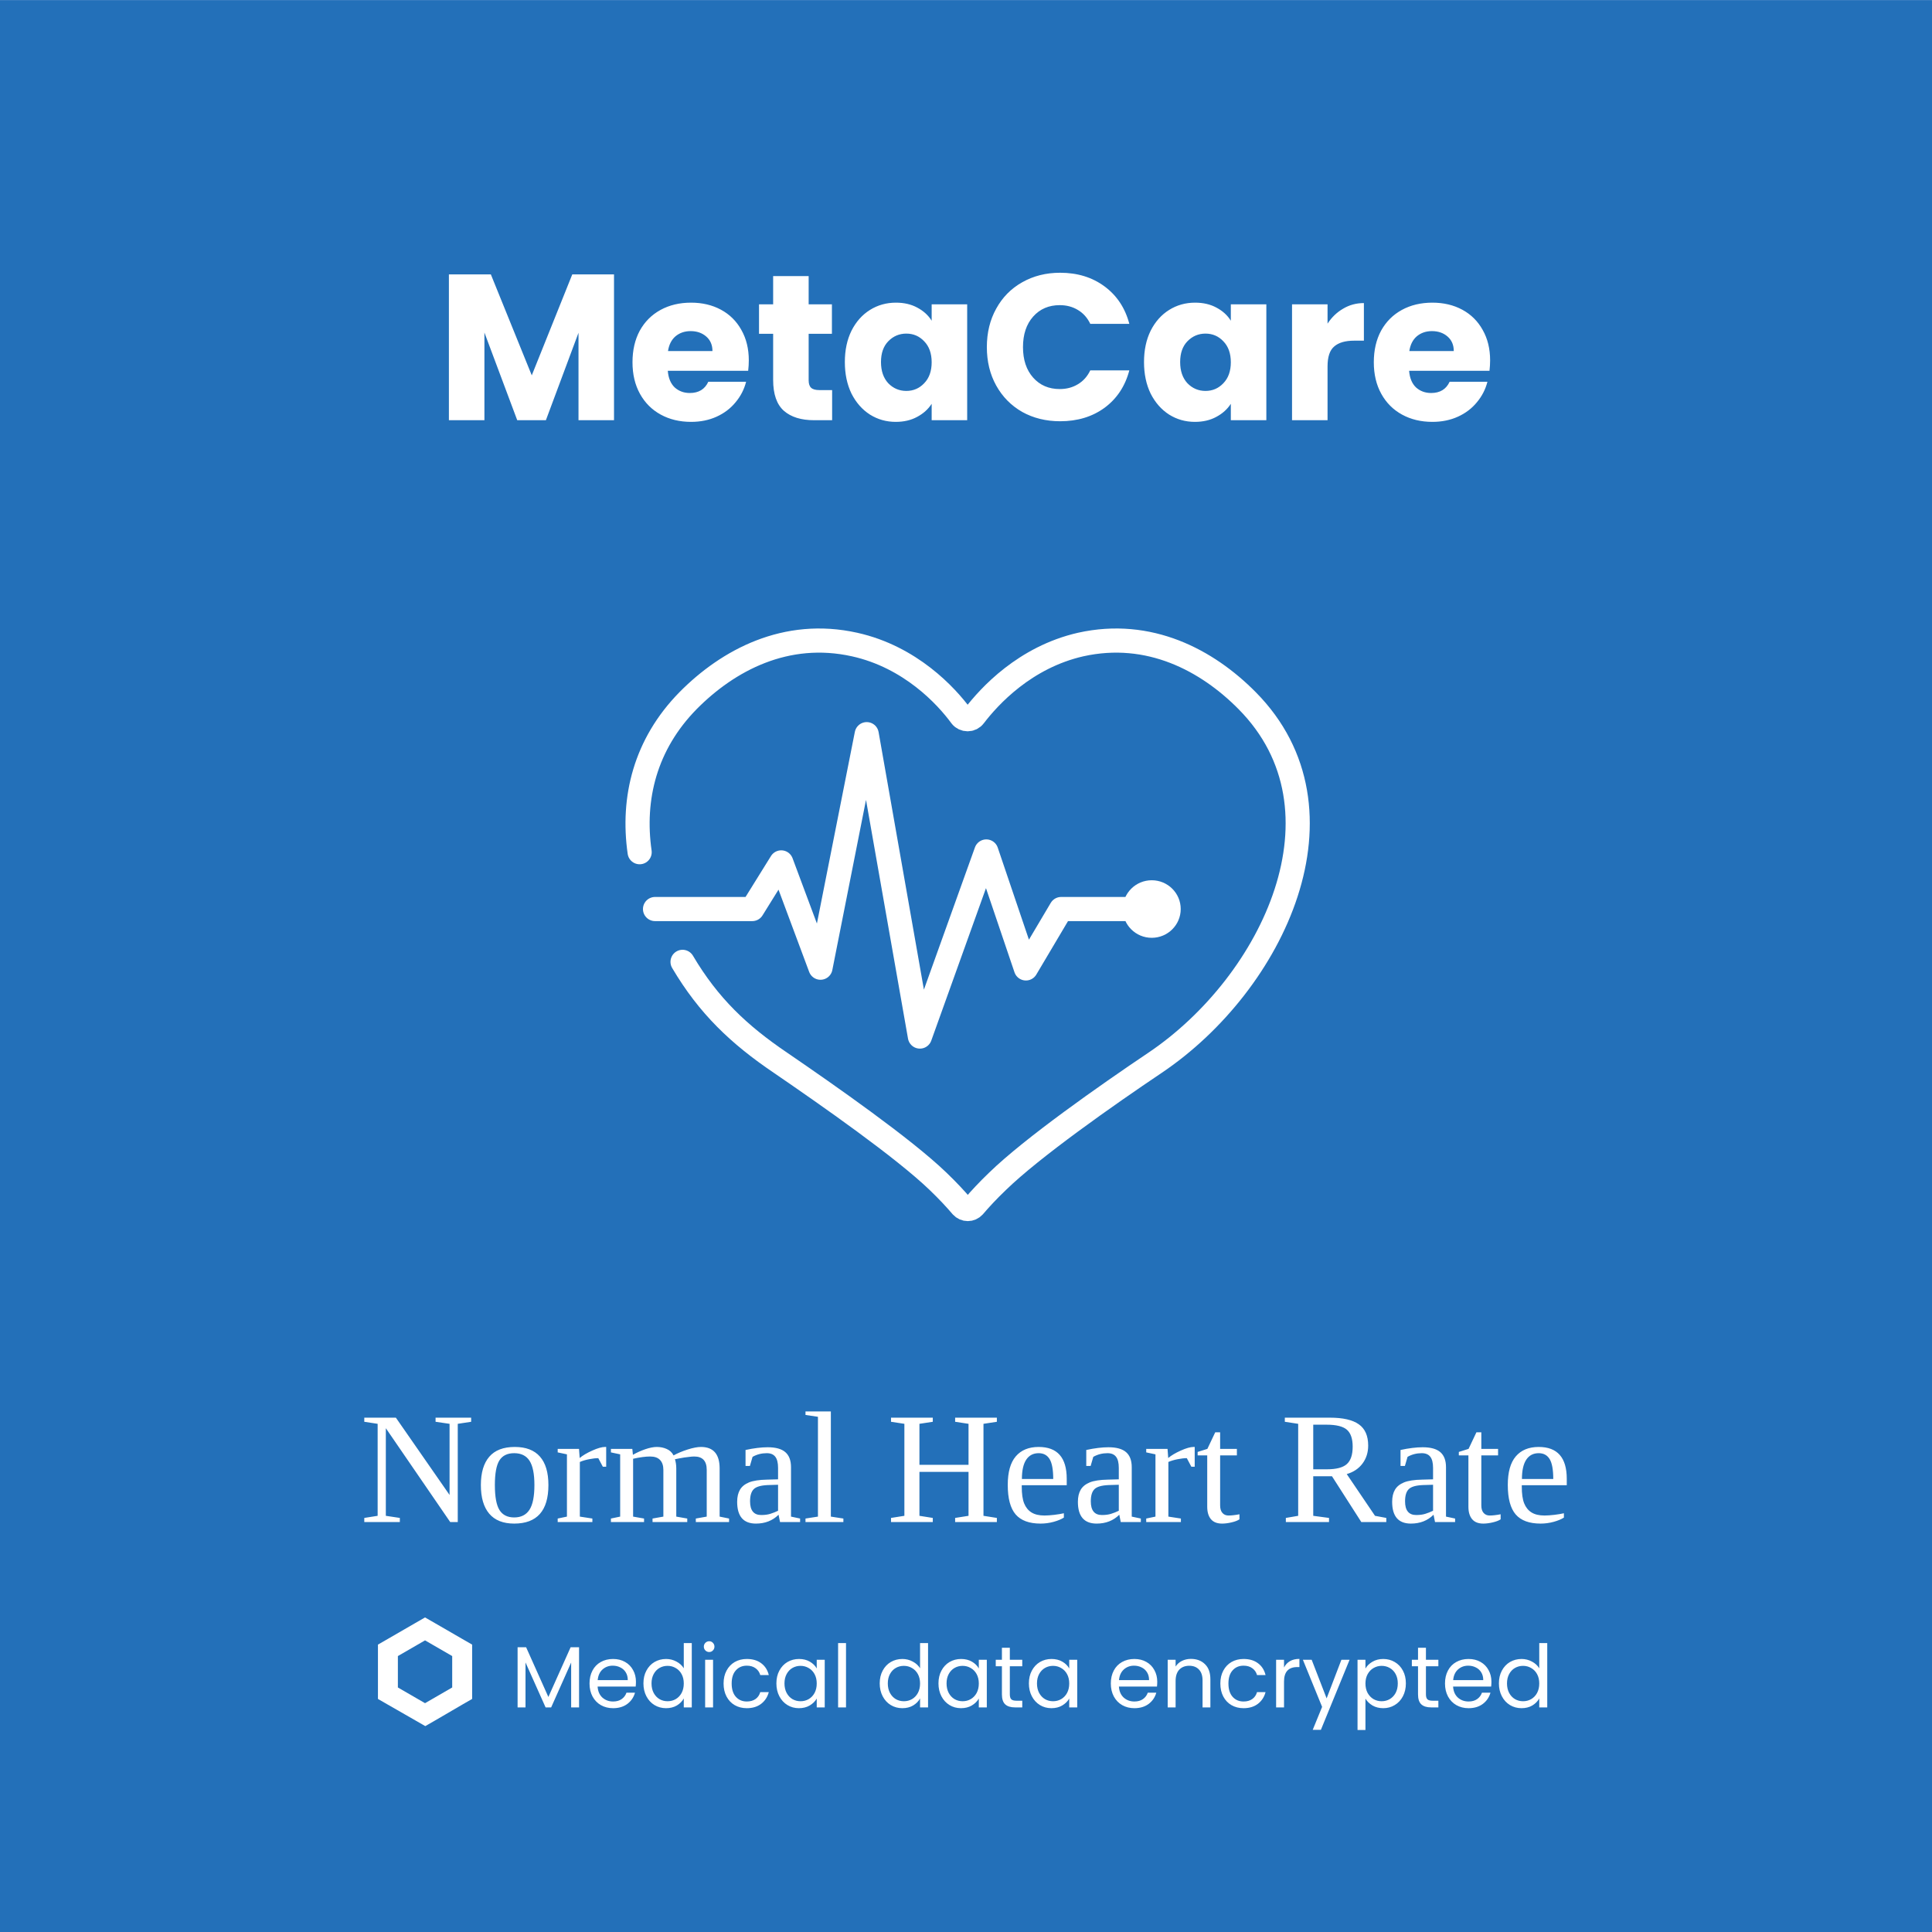
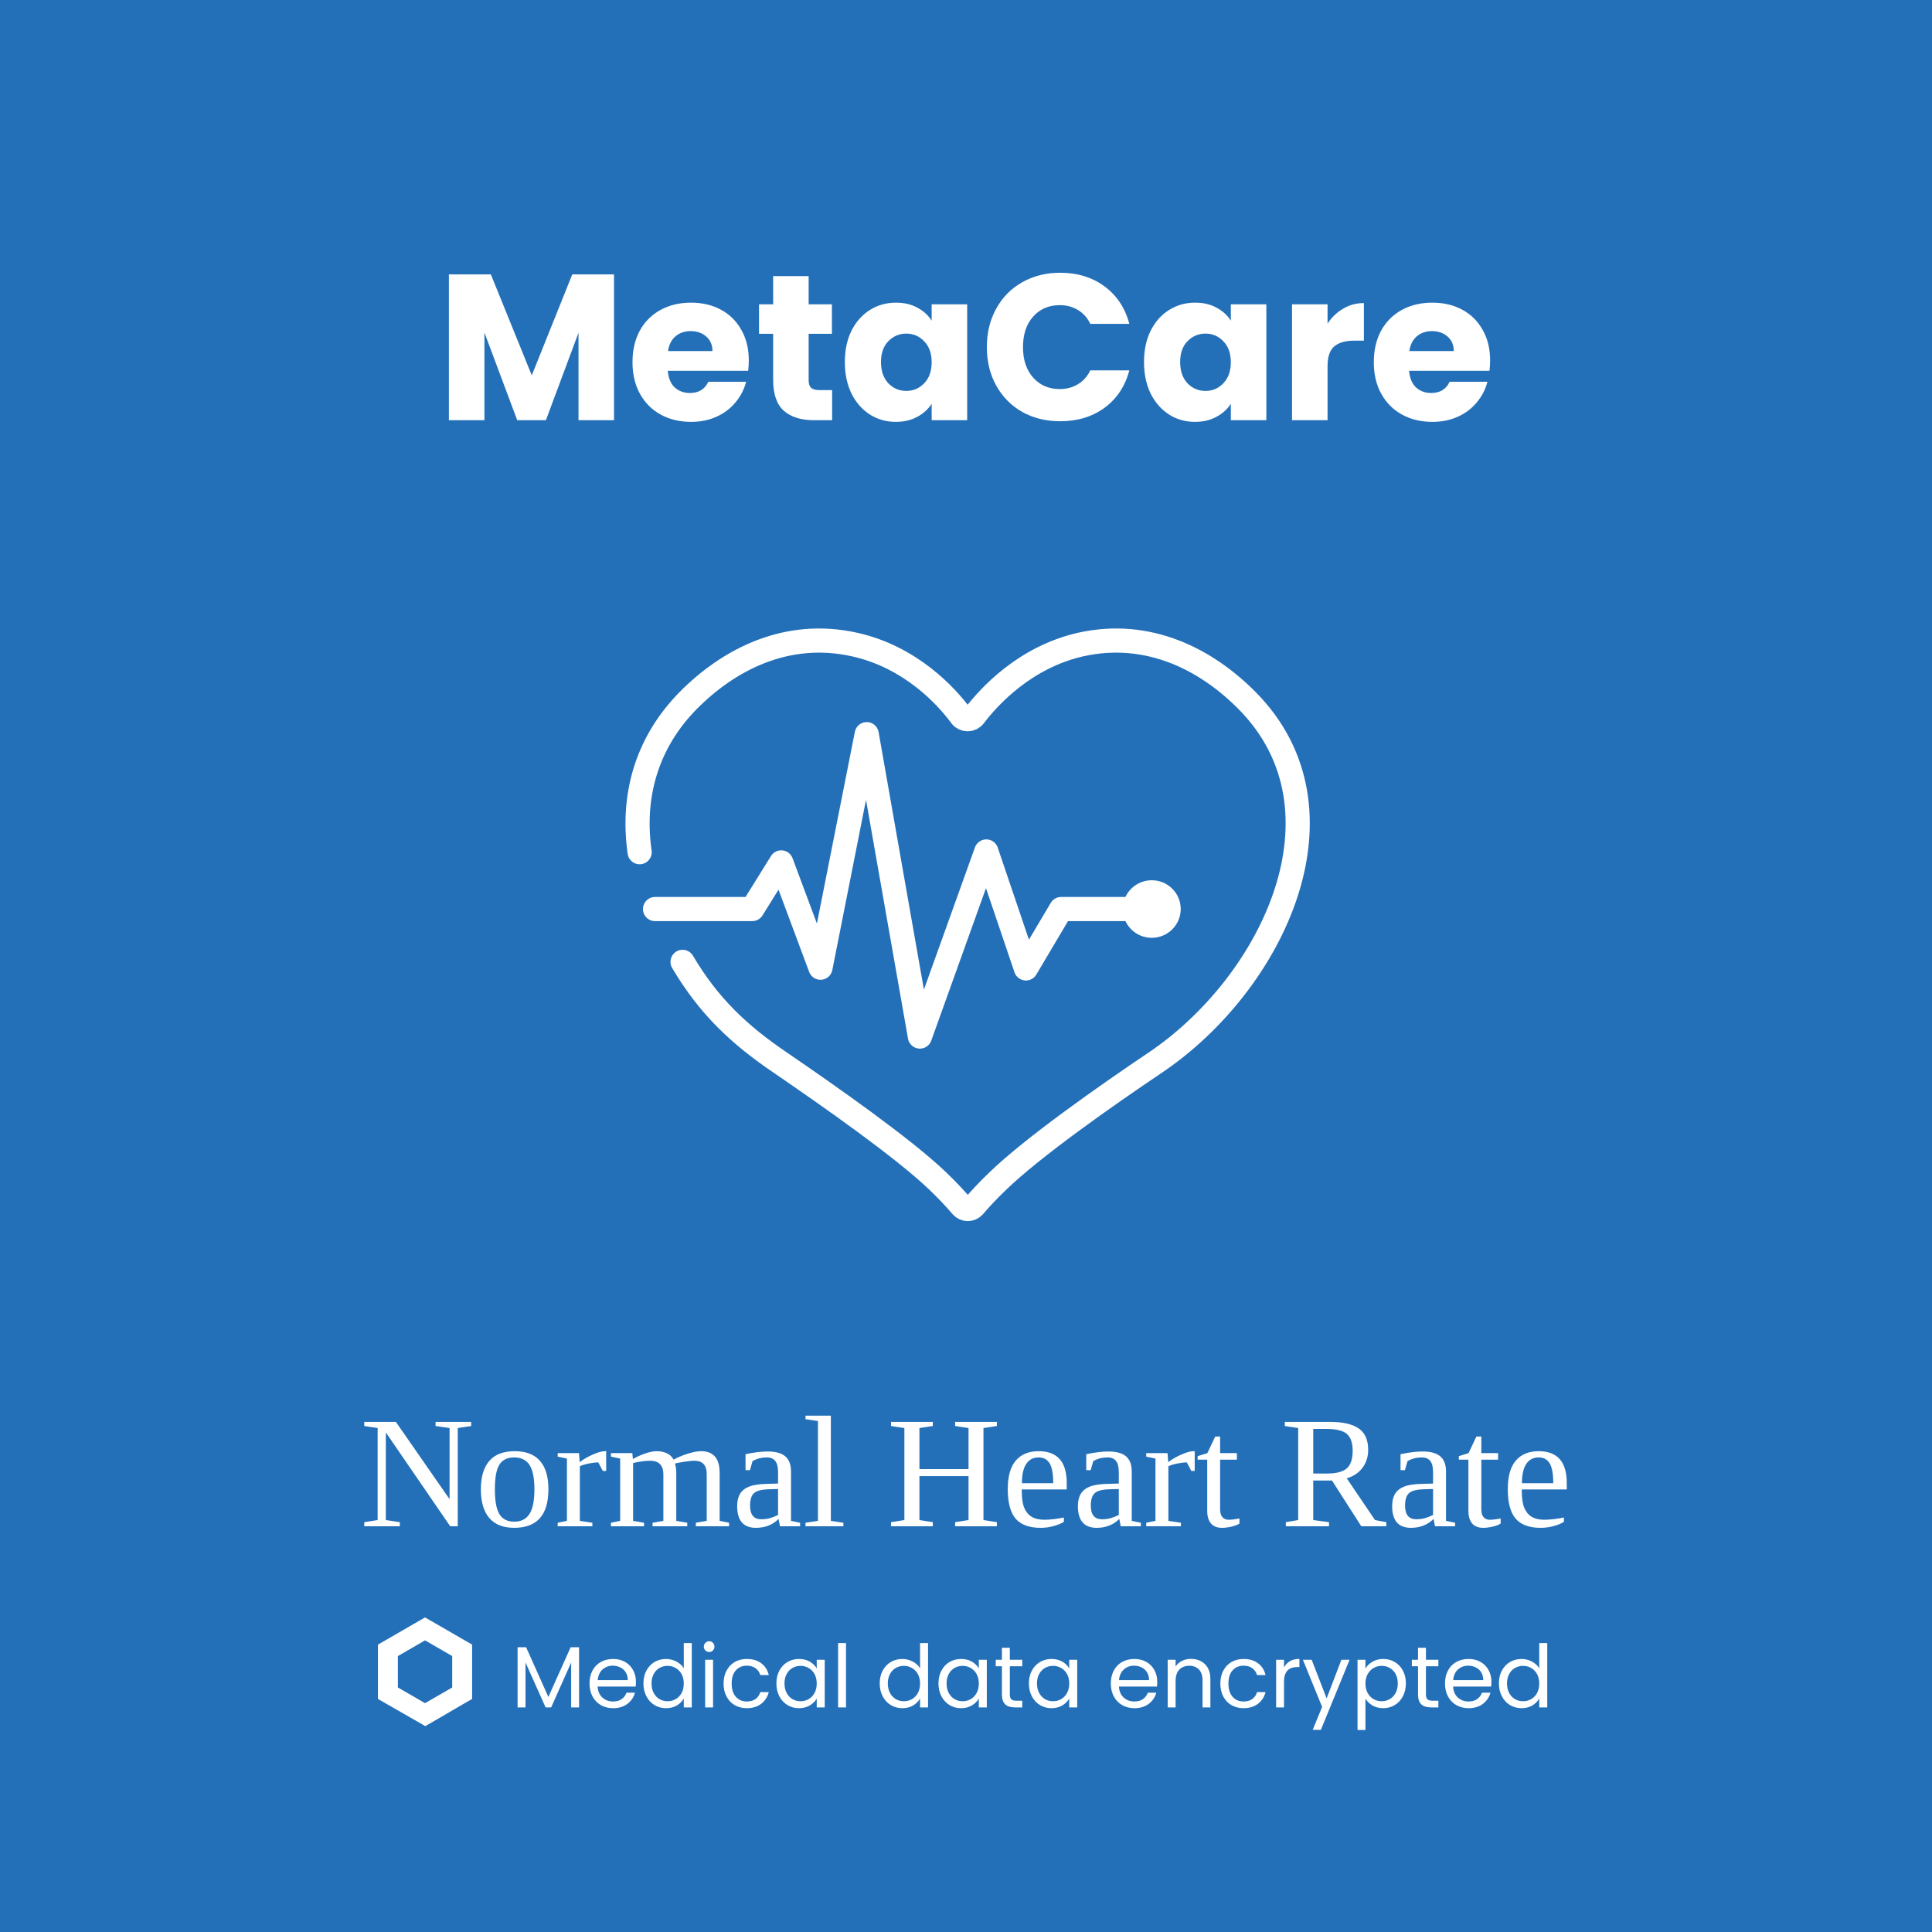
<svg xmlns="http://www.w3.org/2000/svg" width="800" height="800" fill="none">
-   <rect id="svg_2" fill="#2370b9" height="800" width="800" y="0.031" x="0" />
-   <path id="svg_3" d="m176,669.746l-4.127,2.374l-11.246,6.502l-4.127,2.374l0,22.5l4.127,2.374l11.349,6.502l4.127,2.374l4.127,-2.374l11.143,-6.502l4.127,-2.374l0,-22.5l-4.127,-2.374l-11.246,-6.502l-4.127,-2.374zm-11.246,29.002l0,-13.004l11.246,-6.503l11.246,6.503l0,13.004l-11.246,6.503l-11.246,-6.503z" fill="white" />
-   <path id="svg_4" d="m264.86,352.878c-3.19,-22.325 2.278,-44.651 20.051,-62.753c16.558,-16.744 40.559,-29.566 68.965,-23.231c23.09,5.129 37.977,21.27 44.053,29.567c1.367,1.81 4.101,1.81 5.468,0c6.229,-8.146 20.963,-24.287 44.053,-29.567c28.406,-6.335 52.407,6.487 68.965,23.231c44.812,45.255 10.937,116.908 -38.128,149.944c-20.204,13.577 -50.889,35.148 -65.168,49.026c-4.101,3.922 -7.443,7.542 -9.874,10.408c-1.367,1.509 -3.645,1.509 -5.012,0c-2.431,-2.866 -5.773,-6.486 -9.874,-10.408c-14.279,-13.727 -45.116,-35.299 -65.168,-49.026c-17.165,-11.615 -29.773,-23.532 -40.558,-41.785" stroke="white" stroke-width="10" stroke-miterlimit="10" stroke-linecap="round" stroke-linejoin="round" />
-   <path id="svg_5" d="m271.236,376.413l40.255,0l12,-19.309l16.254,43.596l19.14,-96.695l22.027,125.205l27.495,-76.631l16.405,48.422l14.583,-24.588l37.521,0" stroke="white" stroke-width="10" stroke-miterlimit="10" stroke-linecap="round" stroke-linejoin="round" />
-   <path id="svg_6" d="m476.913,388.326c6.626,0 11.997,-5.335 11.997,-11.917c0,-6.581 -5.371,-11.917 -11.997,-11.917c-6.626,0 -11.997,5.336 -11.997,11.917c0,6.582 5.371,11.917 11.997,11.917z" fill="white" />
+   <rect fill="#2370b9" height="800" width="800" />
+   <path d="m176,669.746l-4.127,2.374l-11.246,6.502l-4.127,2.374l0,22.5l4.127,2.374l11.349,6.502l4.127,2.374l4.127,-2.374l11.143,-6.502l4.127,-2.374l0,-22.5l-4.127,-2.374l-11.246,-6.502l-4.127,-2.374zm-11.246,29.002l0,-13.004l11.246,-6.503l11.246,6.503l0,13.004l-11.246,6.503l-11.246,-6.503z" fill="white" />
+   <path d="m264.86,352.878c-3.19,-22.325 2.278,-44.651 20.051,-62.753c16.558,-16.744 40.559,-29.566 68.965,-23.231c23.09,5.129 37.977,21.27 44.053,29.567c1.367,1.81 4.101,1.81 5.468,0c6.229,-8.146 20.963,-24.287 44.053,-29.567c28.406,-6.335 52.407,6.487 68.965,23.231c44.812,45.255 10.937,116.908 -38.128,149.944c-20.204,13.577 -50.889,35.148 -65.168,49.026c-4.101,3.922 -7.443,7.542 -9.874,10.408c-1.367,1.509 -3.645,1.509 -5.012,0c-2.431,-2.866 -5.773,-6.486 -9.874,-10.408c-14.279,-13.727 -45.116,-35.299 -65.168,-49.026c-17.165,-11.615 -29.773,-23.532 -40.558,-41.785" stroke="white" stroke-width="10" stroke-miterlimit="10" stroke-linecap="round" stroke-linejoin="round" />
+   <path d="m271.236,376.413l40.255,0l12,-19.309l16.254,43.596l19.14,-96.695l22.027,125.205l27.495,-76.631l16.405,48.422l14.583,-24.588l37.521,0" stroke="white" stroke-width="10" stroke-miterlimit="10" stroke-linecap="round" stroke-linejoin="round" />
+   <path d="m476.913,388.326c6.626,0 11.997,-5.335 11.997,-11.917c0,-6.581 -5.371,-11.917 -11.997,-11.917c-6.626,0 -11.997,5.336 -11.997,11.917c0,6.582 5.371,11.917 11.997,11.917z" fill="white" />
  <path fill="white" d="m254.251,113.628l0,60.372l-14.706,0l0,-36.206l-13.502,36.206l-11.868,0l-13.588,-36.292l0,36.292l-14.706,0l0,-60.372l17.372,0l16.942,41.796l16.77,-41.796l17.286,0zm55.811,35.604c0,1.376 -0.086,2.809 -0.258,4.3l-33.282,0c0.229,2.981 1.175,5.275 2.838,6.88c1.72,1.548 3.813,2.322 6.278,2.322c3.669,0 6.221,-1.548 7.654,-4.644l15.652,0c-0.803,3.153 -2.265,5.991 -4.386,8.514c-2.064,2.523 -4.673,4.501 -7.826,5.934c-3.153,1.433 -6.679,2.15 -10.578,2.15c-4.701,0 -8.887,-1.003 -12.556,-3.01c-3.669,-2.007 -6.536,-4.873 -8.6,-8.6c-2.064,-3.727 -3.096,-8.084 -3.096,-13.072c0,-4.988 1.003,-9.345 3.01,-13.072c2.064,-3.727 4.931,-6.593 8.6,-8.6c3.669,-2.007 7.883,-3.01 12.642,-3.01c4.644,0 8.772,0.975 12.384,2.924c3.612,1.949 6.421,4.73 8.428,8.342c2.064,3.612 3.096,7.826 3.096,12.642zm-15.05,-3.87c0,-2.523 -0.86,-4.529 -2.58,-6.02c-1.72,-1.491 -3.87,-2.236 -6.45,-2.236c-2.465,0 -4.558,0.717 -6.278,2.15c-1.663,1.433 -2.695,3.469 -3.096,6.106l18.404,0zm49.554,16.168l0,12.47l-7.482,0c-5.332,0 -9.488,-1.29 -12.47,-3.87c-2.981,-2.637 -4.472,-6.909 -4.472,-12.814l0,-19.092l-5.848,0l0,-12.212l5.848,0l0,-11.696l14.706,0l0,11.696l9.632,0l0,12.212l-9.632,0l0,19.264c0,1.433 0.344,2.465 1.032,3.096c0.688,0.631 1.835,0.946 3.44,0.946l5.246,0zm5.268,-11.61c0,-4.931 0.917,-9.259 2.752,-12.986c1.892,-3.727 4.443,-6.593 7.654,-8.6c3.21,-2.007 6.794,-3.01 10.75,-3.01c3.382,0 6.335,0.688 8.858,2.064c2.58,1.376 4.558,3.182 5.934,5.418l0,-6.794l14.706,0l0,47.988l-14.706,0l0,-6.794c-1.434,2.236 -3.44,4.042 -6.02,5.418c-2.523,1.376 -5.476,2.064 -8.858,2.064c-3.899,0 -7.454,-1.003 -10.664,-3.01c-3.211,-2.064 -5.762,-4.959 -7.654,-8.686c-1.835,-3.784 -2.752,-8.141 -2.752,-13.072zm35.948,0.086c0,-3.669 -1.032,-6.565 -3.096,-8.686c-2.007,-2.121 -4.472,-3.182 -7.396,-3.182c-2.924,0 -5.418,1.061 -7.482,3.182c-2.007,2.064 -3.01,4.931 -3.01,8.6c0,3.669 1.003,6.593 3.01,8.772c2.064,2.121 4.558,3.182 7.482,3.182c2.924,0 5.389,-1.061 7.396,-3.182c2.064,-2.121 3.096,-5.017 3.096,-8.686zm22.851,-6.278c0,-5.963 1.29,-11.266 3.87,-15.91c2.58,-4.701 6.163,-8.342 10.75,-10.922c4.644,-2.637 9.89,-3.956 15.738,-3.956c7.167,0 13.301,1.892 18.404,5.676c5.103,3.784 8.514,8.944 10.234,15.48l-16.168,0c-1.204,-2.523 -2.924,-4.443 -5.16,-5.762c-2.179,-1.319 -4.673,-1.978 -7.482,-1.978c-4.529,0 -8.199,1.577 -11.008,4.73c-2.809,3.153 -4.214,7.367 -4.214,12.642c0,5.275 1.405,9.489 4.214,12.642c2.809,3.153 6.479,4.73 11.008,4.73c2.809,0 5.303,-0.659 7.482,-1.978c2.236,-1.319 3.956,-3.239 5.16,-5.762l16.168,0c-1.72,6.536 -5.131,11.696 -10.234,15.48c-5.103,3.727 -11.237,5.59 -18.404,5.59c-5.848,0 -11.094,-1.29 -15.738,-3.87c-4.587,-2.637 -8.17,-6.278 -10.75,-10.922c-2.58,-4.644 -3.87,-9.947 -3.87,-15.91zm65.078,6.192c0,-4.931 0.917,-9.259 2.752,-12.986c1.892,-3.727 4.443,-6.593 7.654,-8.6c3.21,-2.007 6.794,-3.01 10.75,-3.01c3.382,0 6.335,0.688 8.858,2.064c2.58,1.376 4.558,3.182 5.934,5.418l0,-6.794l14.706,0l0,47.988l-14.706,0l0,-6.794c-1.434,2.236 -3.44,4.042 -6.02,5.418c-2.523,1.376 -5.476,2.064 -8.858,2.064c-3.899,0 -7.454,-1.003 -10.664,-3.01c-3.211,-2.064 -5.762,-4.959 -7.654,-8.686c-1.835,-3.784 -2.752,-8.141 -2.752,-13.072zm35.948,0.086c0,-3.669 -1.032,-6.565 -3.096,-8.686c-2.007,-2.121 -4.472,-3.182 -7.396,-3.182c-2.924,0 -5.418,1.061 -7.482,3.182c-2.007,2.064 -3.01,4.931 -3.01,8.6c0,3.669 1.003,6.593 3.01,8.772c2.064,2.121 4.558,3.182 7.482,3.182c2.924,0 5.389,-1.061 7.396,-3.182c2.064,-2.121 3.096,-5.017 3.096,-8.686zm40.051,-15.996c1.72,-2.637 3.87,-4.701 6.45,-6.192c2.58,-1.548 5.447,-2.322 8.6,-2.322l0,15.566l-4.042,0c-3.669,0 -6.421,0.803 -8.256,2.408c-1.835,1.548 -2.752,4.3 -2.752,8.256l0,22.274l-14.706,0l0,-47.988l14.706,0l0,7.998zm67.315,15.222c0,1.376 -0.086,2.809 -0.258,4.3l-33.282,0c0.229,2.981 1.175,5.275 2.838,6.88c1.72,1.548 3.813,2.322 6.278,2.322c3.669,0 6.221,-1.548 7.654,-4.644l15.652,0c-0.803,3.153 -2.265,5.991 -4.386,8.514c-2.064,2.523 -4.673,4.501 -7.826,5.934c-3.153,1.433 -6.679,2.15 -10.578,2.15c-4.701,0 -8.887,-1.003 -12.556,-3.01c-3.669,-2.007 -6.536,-4.873 -8.6,-8.6c-2.064,-3.727 -3.096,-8.084 -3.096,-13.072c0,-4.988 1.003,-9.345 3.01,-13.072c2.064,-3.727 4.931,-6.593 8.6,-8.6c3.669,-2.007 7.883,-3.01 12.642,-3.01c4.644,0 8.772,0.975 12.384,2.924c3.612,1.949 6.421,4.73 8.428,8.342c2.064,3.612 3.096,7.826 3.096,12.642zm-15.05,-3.87c0,-2.523 -0.86,-4.529 -2.58,-6.02c-1.72,-1.491 -3.87,-2.236 -6.45,-2.236c-2.465,0 -4.558,0.717 -6.278,2.15c-1.663,1.433 -2.695,3.469 -3.096,6.106l18.404,0z" />
-   <text style="cursor: move;" id="svg_8" text-anchor="middle" font-size="66" y="630.246" x="400" fill="#ffffff">Normal Heart Rate</text>
  <path d="M239.777 682.088L239.777 707H236.501L236.501 688.424L228.221 707H225.917L217.601 688.388L217.601 707H214.325L214.325 682.088H217.853L227.069 702.68L236.285 682.088H239.777ZM263.333 696.38C263.333 697.004 263.297 697.664 263.225 698.36H247.457C247.577 700.304 248.237 701.828 249.437 702.932C250.661 704.012 252.137 704.552 253.865 704.552C255.281 704.552 256.457 704.228 257.393 703.58C258.353 702.908 259.025 702.02 259.409 700.916H262.937C262.409 702.812 261.353 704.36 259.769 705.56C258.185 706.736 256.217 707.324 253.865 707.324C251.993 707.324 250.313 706.904 248.825 706.064C247.361 705.224 246.209 704.036 245.369 702.5C244.529 700.94 244.109 699.14 244.109 697.1C244.109 695.06 244.517 693.272 245.333 691.736C246.149 690.2 247.289 689.024 248.753 688.208C250.241 687.368 251.945 686.948 253.865 686.948C255.737 686.948 257.393 687.356 258.833 688.172C260.273 688.988 261.377 690.116 262.145 691.556C262.937 692.972 263.333 694.58 263.333 696.38ZM259.949 695.696C259.949 694.448 259.673 693.38 259.121 692.492C258.569 691.58 257.813 690.896 256.853 690.44C255.917 689.96 254.873 689.72 253.721 689.72C252.065 689.72 250.649 690.248 249.473 691.304C248.321 692.36 247.661 693.824 247.493 695.696H259.949ZM266.433 697.064C266.433 695.048 266.841 693.284 267.657 691.772C268.473 690.236 269.589 689.048 271.005 688.208C272.445 687.368 274.053 686.948 275.829 686.948C277.365 686.948 278.793 687.308 280.113 688.028C281.433 688.724 282.441 689.648 283.137 690.8L283.137 680.36H286.449L286.449 707H283.137L283.137 703.292C282.489 704.468 281.529 705.44 280.257 706.208C278.985 706.952 277.497 707.324 275.793 707.324C274.041 707.324 272.445 706.892 271.005 706.028C269.589 705.164 268.473 703.952 267.657 702.392C266.841 700.832 266.433 699.056 266.433 697.064ZM283.137 697.1C283.137 695.612 282.837 694.316 282.237 693.212C281.637 692.108 280.821 691.268 279.789 690.692C278.781 690.092 277.665 689.792 276.441 689.792C275.217 689.792 274.101 690.08 273.093 690.656C272.085 691.232 271.281 692.072 270.681 693.176C270.081 694.28 269.781 695.576 269.781 697.064C269.781 698.576 270.081 699.896 270.681 701.024C271.281 702.128 272.085 702.98 273.093 703.58C274.101 704.156 275.217 704.444 276.441 704.444C277.665 704.444 278.781 704.156 279.789 703.58C280.821 702.98 281.637 702.128 282.237 701.024C282.837 699.896 283.137 698.588 283.137 697.1ZM293.677 684.068C293.053 684.068 292.525 683.852 292.093 683.42C291.661 682.988 291.445 682.46 291.445 681.836C291.445 681.212 291.661 680.684 292.093 680.252C292.525 679.82 293.053 679.604 293.677 679.604C294.277 679.604 294.781 679.82 295.189 680.252C295.621 680.684 295.837 681.212 295.837 681.836C295.837 682.46 295.621 682.988 295.189 683.42C294.781 683.852 294.277 684.068 293.677 684.068ZM295.261 687.272L295.261 707H291.985L291.985 687.272H295.261ZM299.62 697.1C299.62 695.06 300.028 693.284 300.844 691.772C301.66 690.236 302.788 689.048 304.228 688.208C305.692 687.368 307.36 686.948 309.232 686.948C311.656 686.948 313.648 687.536 315.208 688.712C316.792 689.888 317.836 691.52 318.34 693.608H314.812C314.476 692.408 313.816 691.46 312.832 690.764C311.872 690.068 310.672 689.72 309.232 689.72C307.36 689.72 305.848 690.368 304.696 691.664C303.544 692.936 302.968 694.748 302.968 697.1C302.968 699.476 303.544 701.312 304.696 702.608C305.848 703.904 307.36 704.552 309.232 704.552C310.672 704.552 311.872 704.216 312.832 703.544C313.792 702.872 314.452 701.912 314.812 700.664H318.34C317.812 702.68 316.756 704.3 315.172 705.524C313.588 706.724 311.608 707.324 309.232 707.324C307.36 707.324 305.692 706.904 304.228 706.064C302.788 705.224 301.66 704.036 300.844 702.5C300.028 700.964 299.62 699.164 299.62 697.1ZM321.487 697.064C321.487 695.048 321.895 693.284 322.711 691.772C323.527 690.236 324.643 689.048 326.059 688.208C327.499 687.368 329.095 686.948 330.847 686.948C332.575 686.948 334.075 687.32 335.347 688.064C336.619 688.808 337.567 689.744 338.191 690.872L338.191 687.272H341.503L341.503 707H338.191L338.191 703.328C337.543 704.48 336.571 705.44 335.275 706.208C334.003 706.952 332.515 707.324 330.811 707.324C329.059 707.324 327.475 706.892 326.059 706.028C324.643 705.164 323.527 703.952 322.711 702.392C321.895 700.832 321.487 699.056 321.487 697.064ZM338.191 697.1C338.191 695.612 337.891 694.316 337.291 693.212C336.691 692.108 335.875 691.268 334.843 690.692C333.835 690.092 332.719 689.792 331.495 689.792C330.271 689.792 329.155 690.08 328.147 690.656C327.139 691.232 326.335 692.072 325.735 693.176C325.135 694.28 324.835 695.576 324.835 697.064C324.835 698.576 325.135 699.896 325.735 701.024C326.335 702.128 327.139 702.98 328.147 703.58C329.155 704.156 330.271 704.444 331.495 704.444C332.719 704.444 333.835 704.156 334.843 703.58C335.875 702.98 336.691 702.128 337.291 701.024C337.891 699.896 338.191 698.588 338.191 697.1ZM350.316 680.36L350.316 707H347.04L347.04 680.36H350.316ZM364.273 697.064C364.273 695.048 364.681 693.284 365.497 691.772C366.313 690.236 367.429 689.048 368.845 688.208C370.285 687.368 371.893 686.948 373.669 686.948C375.205 686.948 376.633 687.308 377.953 688.028C379.273 688.724 380.281 689.648 380.977 690.8L380.977 680.36H384.289L384.289 707H380.977L380.977 703.292C380.329 704.468 379.369 705.44 378.097 706.208C376.825 706.952 375.337 707.324 373.633 707.324C371.881 707.324 370.285 706.892 368.845 706.028C367.429 705.164 366.313 703.952 365.497 702.392C364.681 700.832 364.273 699.056 364.273 697.064ZM380.977 697.1C380.977 695.612 380.677 694.316 380.077 693.212C379.477 692.108 378.661 691.268 377.629 690.692C376.621 690.092 375.505 689.792 374.281 689.792C373.057 689.792 371.941 690.08 370.933 690.656C369.925 691.232 369.121 692.072 368.521 693.176C367.921 694.28 367.621 695.576 367.621 697.064C367.621 698.576 367.921 699.896 368.521 701.024C369.121 702.128 369.925 702.98 370.933 703.58C371.941 704.156 373.057 704.444 374.281 704.444C375.505 704.444 376.621 704.156 377.629 703.58C378.661 702.98 379.477 702.128 380.077 701.024C380.677 699.896 380.977 698.588 380.977 697.1ZM388.601 697.064C388.601 695.048 389.009 693.284 389.825 691.772C390.641 690.236 391.757 689.048 393.173 688.208C394.613 687.368 396.209 686.948 397.961 686.948C399.689 686.948 401.189 687.32 402.461 688.064C403.733 688.808 404.681 689.744 405.305 690.872L405.305 687.272H408.617L408.617 707H405.305L405.305 703.328C404.657 704.48 403.685 705.44 402.389 706.208C401.117 706.952 399.629 707.324 397.925 707.324C396.173 707.324 394.589 706.892 393.173 706.028C391.757 705.164 390.641 703.952 389.825 702.392C389.009 700.832 388.601 699.056 388.601 697.064ZM405.305 697.1C405.305 695.612 405.005 694.316 404.405 693.212C403.805 692.108 402.989 691.268 401.957 690.692C400.949 690.092 399.833 689.792 398.609 689.792C397.385 689.792 396.269 690.08 395.261 690.656C394.253 691.232 393.449 692.072 392.849 693.176C392.249 694.28 391.949 695.576 391.949 697.064C391.949 698.576 392.249 699.896 392.849 701.024C393.449 702.128 394.253 702.98 395.261 703.58C396.269 704.156 397.385 704.444 398.609 704.444C399.833 704.444 400.949 704.156 401.957 703.58C402.989 702.98 403.805 702.128 404.405 701.024C405.005 699.896 405.305 698.588 405.305 697.1ZM418.149 689.972L418.149 701.6C418.149 702.56 418.353 703.244 418.761 703.652C419.169 704.036 419.877 704.228 420.885 704.228H423.297L423.297 707H420.345C418.521 707 417.153 706.58 416.241 705.74C415.329 704.9 414.873 703.52 414.873 701.6L414.873 689.972H412.317L412.317 687.272H414.873L414.873 682.304H418.149L418.149 687.272H423.297L423.297 689.972H418.149ZM426.042 697.064C426.042 695.048 426.45 693.284 427.266 691.772C428.082 690.236 429.198 689.048 430.614 688.208C432.054 687.368 433.65 686.948 435.402 686.948C437.13 686.948 438.63 687.32 439.902 688.064C441.174 688.808 442.122 689.744 442.746 690.872L442.746 687.272H446.058L446.058 707H442.746L442.746 703.328C442.098 704.48 441.126 705.44 439.83 706.208C438.558 706.952 437.07 707.324 435.366 707.324C433.614 707.324 432.03 706.892 430.614 706.028C429.198 705.164 428.082 703.952 427.266 702.392C426.45 700.832 426.042 699.056 426.042 697.064ZM442.746 697.1C442.746 695.612 442.446 694.316 441.846 693.212C441.246 692.108 440.43 691.268 439.398 690.692C438.39 690.092 437.274 689.792 436.05 689.792C434.826 689.792 433.71 690.08 432.702 690.656C431.694 691.232 430.89 692.072 430.29 693.176C429.69 694.28 429.39 695.576 429.39 697.064C429.39 698.576 429.69 699.896 430.29 701.024C430.89 702.128 431.694 702.98 432.702 703.58C433.71 704.156 434.826 704.444 436.05 704.444C437.274 704.444 438.39 704.156 439.398 703.58C440.43 702.98 441.246 702.128 441.846 701.024C442.446 699.896 442.746 698.588 442.746 697.1ZM479.192 696.38C479.192 697.004 479.156 697.664 479.084 698.36H463.316C463.436 700.304 464.096 701.828 465.296 702.932C466.52 704.012 467.996 704.552 469.724 704.552C471.14 704.552 472.316 704.228 473.252 703.58C474.212 702.908 474.884 702.02 475.268 700.916H478.796C478.268 702.812 477.212 704.36 475.628 705.56C474.044 706.736 472.076 707.324 469.724 707.324C467.852 707.324 466.172 706.904 464.684 706.064C463.22 705.224 462.068 704.036 461.228 702.5C460.388 700.94 459.968 699.14 459.968 697.1C459.968 695.06 460.376 693.272 461.192 691.736C462.008 690.2 463.148 689.024 464.612 688.208C466.1 687.368 467.804 686.948 469.724 686.948C471.596 686.948 473.252 687.356 474.692 688.172C476.132 688.988 477.236 690.116 478.004 691.556C478.796 692.972 479.192 694.58 479.192 696.38ZM475.808 695.696C475.808 694.448 475.532 693.38 474.98 692.492C474.428 691.58 473.672 690.896 472.712 690.44C471.776 689.96 470.732 689.72 469.58 689.72C467.924 689.72 466.508 690.248 465.332 691.304C464.18 692.36 463.52 693.824 463.352 695.696H475.808ZM493.128 686.912C495.528 686.912 497.472 687.644 498.96 689.108C500.448 690.548 501.192 692.636 501.192 695.372L501.192 707H497.952L497.952 695.84C497.952 693.872 497.46 692.372 496.476 691.34C495.492 690.284 494.148 689.756 492.444 689.756C490.716 689.756 489.336 690.296 488.304 691.376C487.296 692.456 486.792 694.028 486.792 696.092L486.792 707H483.516L483.516 687.272H486.792L486.792 690.08C487.44 689.072 488.316 688.292 489.42 687.74C490.548 687.188 491.784 686.912 493.128 686.912ZM505.319 697.1C505.319 695.06 505.727 693.284 506.543 691.772C507.359 690.236 508.487 689.048 509.927 688.208C511.391 687.368 513.059 686.948 514.931 686.948C517.355 686.948 519.347 687.536 520.907 688.712C522.491 689.888 523.535 691.52 524.039 693.608H520.511C520.175 692.408 519.515 691.46 518.531 690.764C517.571 690.068 516.371 689.72 514.931 689.72C513.059 689.72 511.547 690.368 510.395 691.664C509.243 692.936 508.667 694.748 508.667 697.1C508.667 699.476 509.243 701.312 510.395 702.608C511.547 703.904 513.059 704.552 514.931 704.552C516.371 704.552 517.571 704.216 518.531 703.544C519.491 702.872 520.151 701.912 520.511 700.664H524.039C523.511 702.68 522.455 704.3 520.871 705.524C519.287 706.724 517.307 707.324 514.931 707.324C513.059 707.324 511.391 706.904 509.927 706.064C508.487 705.224 507.359 704.036 506.543 702.5C505.727 700.964 505.319 699.164 505.319 697.1ZM531.687 690.476C532.263 689.348 533.079 688.472 534.135 687.848C535.215 687.224 536.523 686.912 538.059 686.912L538.059 690.296H537.195C533.523 690.296 531.687 692.288 531.687 696.272L531.687 707H528.411L528.411 687.272H531.687L531.687 690.476ZM558.832 687.272L546.952 716.288H543.568L547.456 706.784L539.5 687.272H543.136L549.328 703.256L555.448 687.272H558.832ZM565.402 690.908C566.05 689.78 567.01 688.844 568.282 688.1C569.578 687.332 571.078 686.948 572.782 686.948C574.534 686.948 576.118 687.368 577.534 688.208C578.974 689.048 580.102 690.236 580.918 691.772C581.734 693.284 582.142 695.048 582.142 697.064C582.142 699.056 581.734 700.832 580.918 702.392C580.102 703.952 578.974 705.164 577.534 706.028C576.118 706.892 574.534 707.324 572.782 707.324C571.102 707.324 569.614 706.952 568.318 706.208C567.046 705.44 566.074 704.492 565.402 703.364L565.402 716.36H562.126L562.126 687.272H565.402L565.402 690.908ZM578.794 697.064C578.794 695.576 578.494 694.28 577.894 693.176C577.294 692.072 576.478 691.232 575.446 690.656C574.438 690.08 573.322 689.792 572.098 689.792C570.898 689.792 569.782 690.092 568.75 690.692C567.742 691.268 566.926 692.12 566.302 693.248C565.702 694.352 565.402 695.636 565.402 697.1C565.402 698.588 565.702 699.896 566.302 701.024C566.926 702.128 567.742 702.98 568.75 703.58C569.782 704.156 570.898 704.444 572.098 704.444C573.322 704.444 574.438 704.156 575.446 703.58C576.478 702.98 577.294 702.128 577.894 701.024C578.494 699.896 578.794 698.576 578.794 697.064ZM590.45 689.972L590.45 701.6C590.45 702.56 590.654 703.244 591.062 703.652C591.47 704.036 592.178 704.228 593.186 704.228H595.598L595.598 707H592.646C590.822 707 589.454 706.58 588.542 705.74C587.63 704.9 587.174 703.52 587.174 701.6L587.174 689.972H584.618L584.618 687.272H587.174L587.174 682.304H590.45L590.45 687.272H595.598L595.598 689.972H590.45ZM617.567 696.38C617.567 697.004 617.531 697.664 617.459 698.36H601.691C601.811 700.304 602.471 701.828 603.671 702.932C604.895 704.012 606.371 704.552 608.099 704.552C609.515 704.552 610.691 704.228 611.627 703.58C612.587 702.908 613.259 702.02 613.643 700.916H617.171C616.643 702.812 615.587 704.36 614.003 705.56C612.419 706.736 610.451 707.324 608.099 707.324C606.227 707.324 604.547 706.904 603.059 706.064C601.595 705.224 600.443 704.036 599.603 702.5C598.763 700.94 598.343 699.14 598.343 697.1C598.343 695.06 598.751 693.272 599.567 691.736C600.383 690.2 601.523 689.024 602.987 688.208C604.475 687.368 606.179 686.948 608.099 686.948C609.971 686.948 611.627 687.356 613.067 688.172C614.507 688.988 615.611 690.116 616.379 691.556C617.171 692.972 617.567 694.58 617.567 696.38ZM614.183 695.696C614.183 694.448 613.907 693.38 613.355 692.492C612.803 691.58 612.047 690.896 611.087 690.44C610.151 689.96 609.107 689.72 607.955 689.72C606.299 689.72 604.883 690.248 603.707 691.304C602.555 692.36 601.895 693.824 601.727 695.696H614.183ZM620.667 697.064C620.667 695.048 621.075 693.284 621.891 691.772C622.707 690.236 623.823 689.048 625.239 688.208C626.679 687.368 628.287 686.948 630.063 686.948C631.599 686.948 633.027 687.308 634.347 688.028C635.667 688.724 636.675 689.648 637.371 690.8L637.371 680.36H640.683L640.683 707H637.371L637.371 703.292C636.723 704.468 635.763 705.44 634.491 706.208C633.219 706.952 631.731 707.324 630.027 707.324C628.275 707.324 626.679 706.892 625.239 706.028C623.823 705.164 622.707 703.952 621.891 702.392C621.075 700.832 620.667 699.056 620.667 697.064ZM637.371 697.1C637.371 695.612 637.071 694.316 636.471 693.212C635.871 692.108 635.055 691.268 634.023 690.692C633.015 690.092 631.899 689.792 630.675 689.792C629.451 689.792 628.335 690.08 627.327 690.656C626.319 691.232 625.515 692.072 624.915 693.176C624.315 694.28 624.015 695.576 624.015 697.064C624.015 698.576 624.315 699.896 624.915 701.024C625.515 702.128 626.319 702.98 627.327 703.58C628.335 704.156 629.451 704.444 630.675 704.444C631.899 704.444 633.015 704.156 634.023 703.58C635.055 702.98 635.871 702.128 636.471 701.024C637.071 699.896 637.371 698.588 637.371 697.1Z" fill="white" />
+   <text text-anchor="middle" font-size="66" y="79%" x="50%" fill="#ffffff">Normal Heart Rate</text>
</svg>
